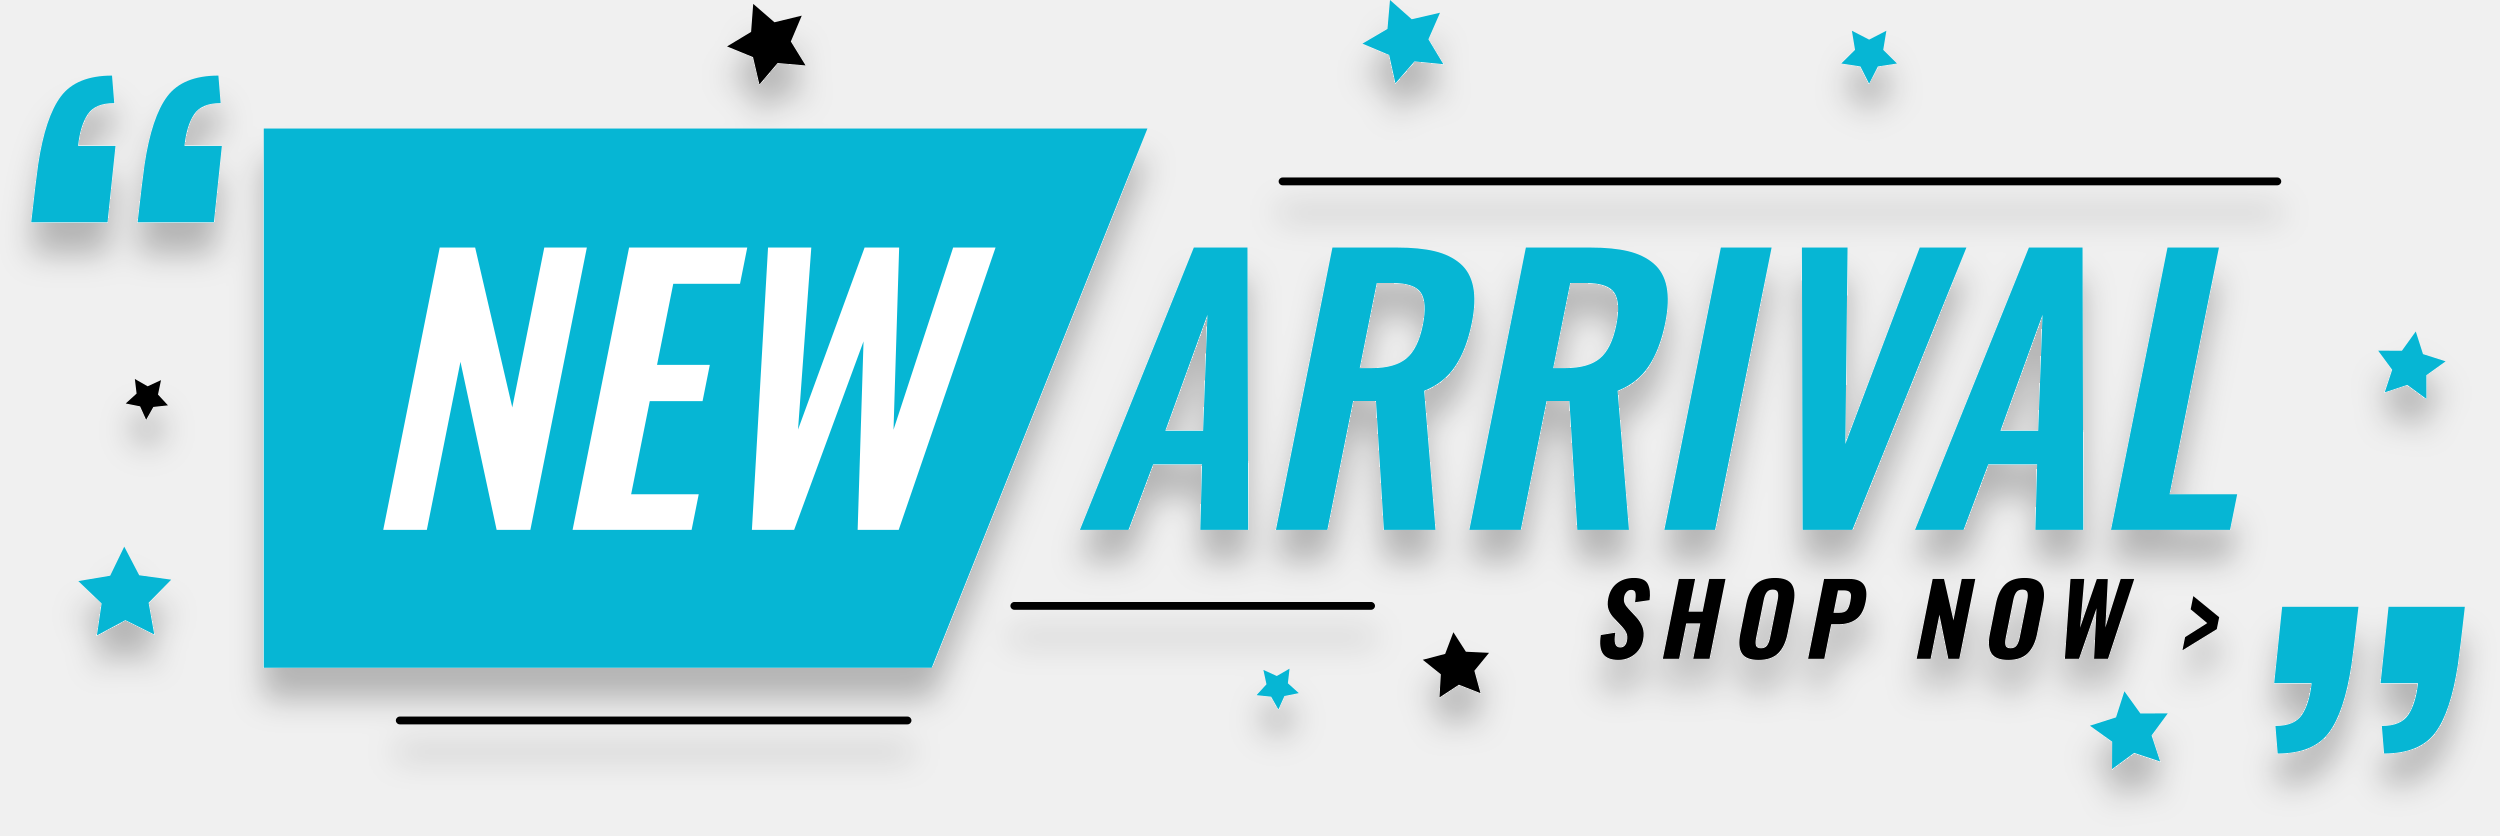
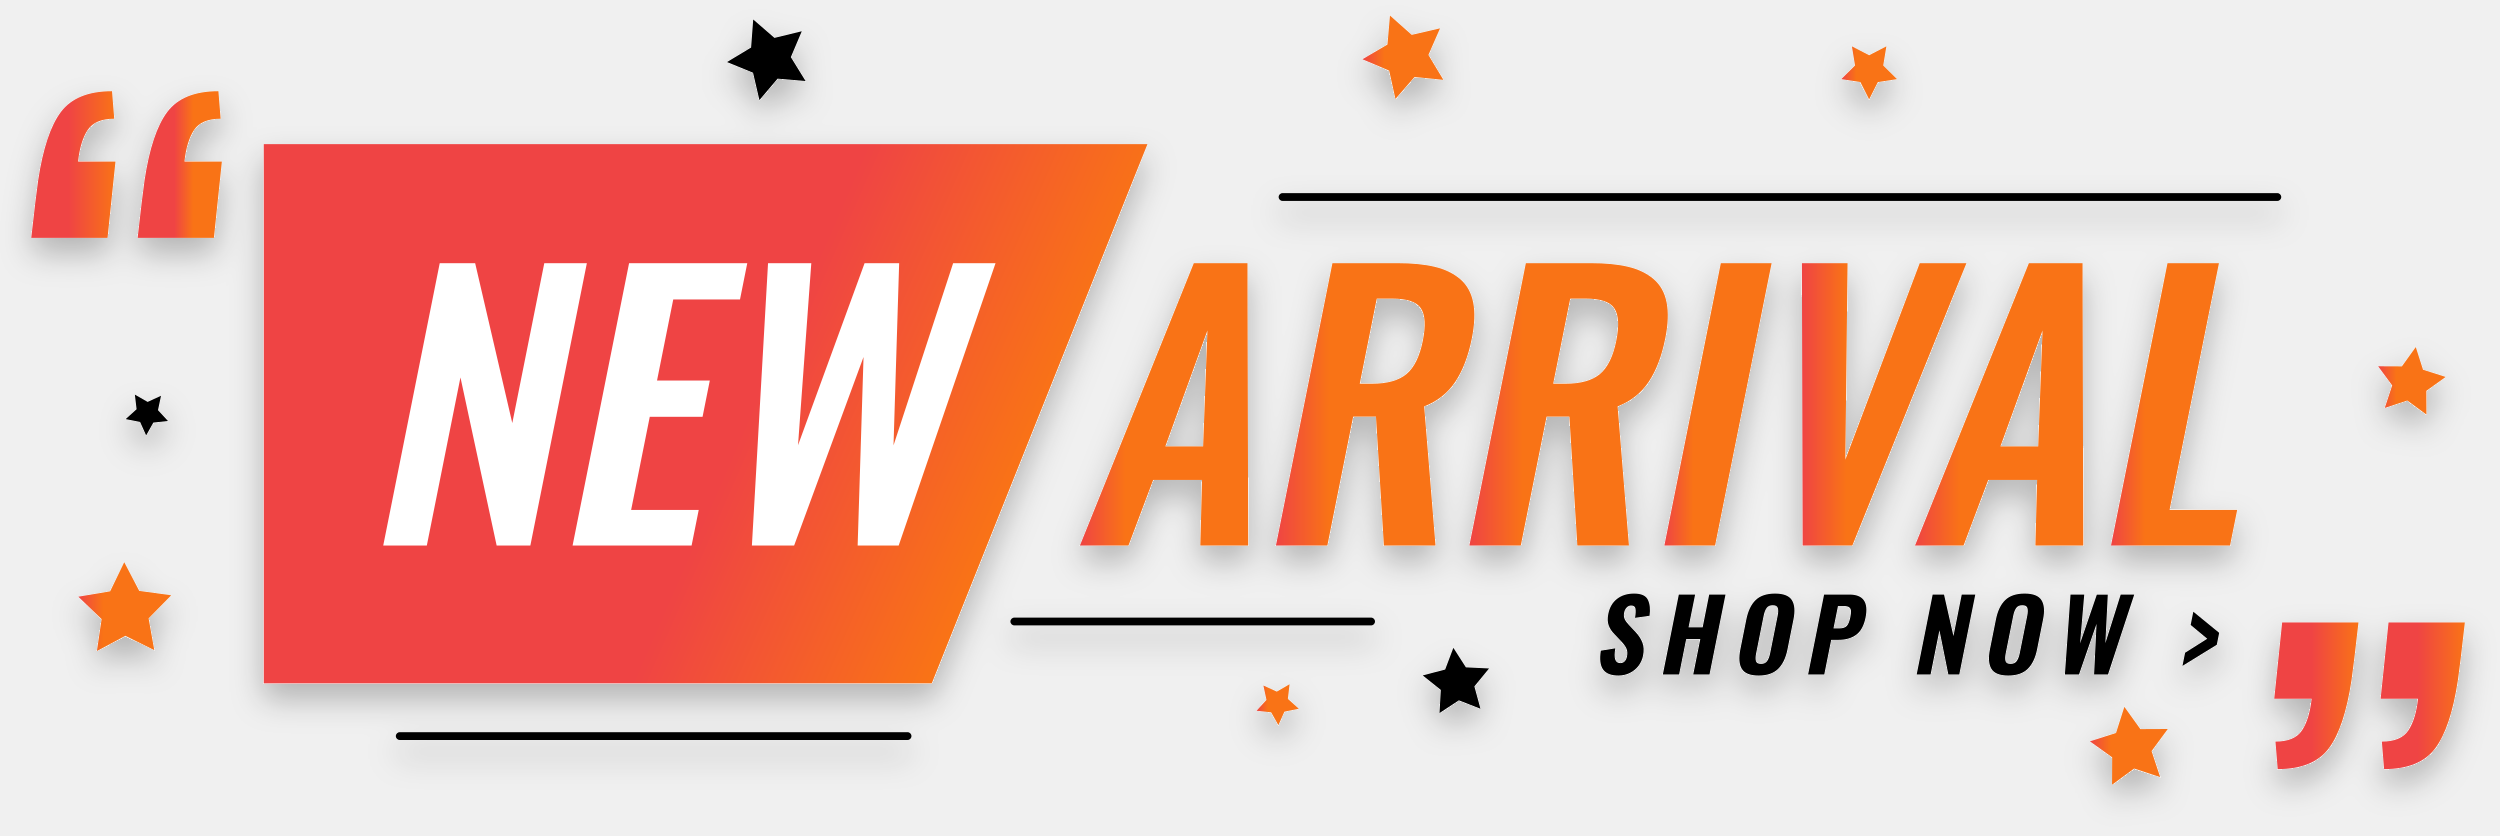
<svg xmlns="http://www.w3.org/2000/svg" width="320" height="107" viewBox="0 0 320 107" fill="none">
-   <g filter="url(#filter0_d_4_2)">
-     <path d="M17.617 28.449C18.018 24.834 18.315 22.372 18.505 21.06C19.118 17.001 20.09 14.09 21.422 12.324C22.754 10.559 24.931 9.676 27.954 9.676L28.239 13.196C26.611 13.196 25.48 13.672 24.846 14.623C24.212 15.574 23.799 16.927 23.609 18.682H28.397L27.382 28.449H17.617Z" fill="url(#paint0_linear_4_2)" />
-     <path d="M4 28.449C4.401 24.834 4.698 22.372 4.888 21.06C5.501 17.001 6.474 14.09 7.805 12.324C9.137 10.559 11.314 9.676 14.337 9.676L14.622 13.196C12.994 13.196 11.863 13.672 11.229 14.623C10.595 15.574 10.182 16.927 9.992 18.682H14.78L13.765 28.449H4Z" fill="url(#paint1_linear_4_2)" />
-     <path d="M301.882 77.673C301.481 81.288 301.184 83.75 300.994 85.062C300.381 89.121 299.409 92.033 298.077 93.798C296.745 95.563 294.568 96.446 291.545 96.446L291.26 92.926C292.888 92.926 294.019 92.45 294.653 91.499C295.287 90.547 295.7 89.195 295.89 87.44H291.102L292.117 77.673H301.882Z" fill="url(#paint2_linear_4_2)" />
-     <path d="M315.499 77.673C315.098 81.288 314.801 83.75 314.611 85.062C313.998 89.121 313.025 92.033 311.694 93.798C310.362 95.563 308.185 96.446 305.162 96.446L304.877 92.926C306.505 92.926 307.636 92.45 308.27 91.499C308.904 90.547 309.317 89.195 309.507 87.44H304.719L305.734 77.673H315.499Z" fill="url(#paint3_linear_4_2)" />
-     <path d="M33.764 16.452V85.47H119.263L146.87 16.452H33.764Z" fill="url(#paint4_linear_4_2)" />
-     <path d="M49.054 67.825L56.286 31.686H60.819L65.573 52.153L69.669 31.686H75.118L67.886 67.825H63.57L58.939 46.311L54.634 67.825H49.054Z" fill="white" />
-     <path d="M73.291 67.825L80.523 31.686H95.65L94.721 36.329H86.176L84.1 46.704H90.857L89.928 51.347H83.171L80.785 63.27H89.437L88.525 67.826L73.291 67.825Z" fill="white" />
-     <path d="M96.243 67.825L98.309 31.686H103.846L102.147 54.987L110.668 31.686H115.092L114.37 55.008L122.002 31.686H127.43L115.032 67.825H109.779L110.532 43.696L101.649 67.825H96.243Z" fill="white" />
-     <path d="M138.232 67.825L152.81 31.686H159.675L159.767 67.825H153.642L153.861 59.433H147.605L144.444 67.825H138.232ZM149.161 55.139H154.001L154.552 40.295L149.161 55.139Z" fill="#06B6D4" />
-     <path d="M163.32 67.825L170.552 31.686H178.834C180.737 31.686 182.341 31.842 183.645 32.155C184.948 32.468 186.031 32.99 186.895 33.724C187.757 34.458 188.314 35.453 188.564 36.71C188.814 37.967 188.757 39.504 188.394 41.32C187.94 43.587 187.231 45.44 186.267 46.878C185.304 48.316 183.979 49.363 182.293 50.017L183.743 67.825H177.138L176.124 51.325H173.204L169.901 67.825H163.32ZM174.046 47.118H175.637C177.584 47.118 179.051 46.704 180.038 45.875C181.024 45.047 181.718 43.63 182.12 41.625C182.507 39.692 182.427 38.308 181.883 37.473C181.337 36.638 180.113 36.22 178.21 36.22H176.227L174.046 47.118Z" fill="#06B6D4" />
-     <path d="M188.08 67.825L195.312 31.686H203.594C205.498 31.686 207.102 31.842 208.405 32.155C209.709 32.468 210.792 32.99 211.655 33.724C212.518 34.458 213.075 35.453 213.324 36.71C213.574 37.967 213.517 39.504 213.154 41.32C212.7 43.587 211.992 45.44 211.028 46.878C210.064 48.316 208.74 49.363 207.054 50.017L208.503 67.825H201.898L200.884 51.325H197.963L194.661 67.825H188.08ZM198.808 47.118H200.398C202.345 47.118 203.812 46.704 204.799 45.875C205.785 45.047 206.48 43.63 206.881 41.625C207.268 39.692 207.189 38.308 206.644 37.473C206.099 36.638 204.875 36.22 202.972 36.22H200.989L198.808 47.118Z" fill="#06B6D4" />
-     <path d="M213.038 67.825L220.27 31.686H226.765L219.533 67.825H213.038Z" fill="#06B6D4" />
-     <path d="M230.736 67.825L230.645 31.686H236.486L236.204 56.839L245.728 31.686H251.7L237.1 67.825H230.736Z" fill="#06B6D4" />
-     <path d="M245.122 67.825L259.7 31.686H266.565L266.657 67.825H260.532L260.751 59.433H254.495L251.335 67.825H245.122ZM256.053 55.139H260.892L261.443 40.295L256.053 55.139Z" fill="#06B6D4" />
-     <path d="M270.21 67.825L277.442 31.686H284.025L277.704 63.27H286.357L285.446 67.826L270.21 67.825Z" fill="#06B6D4" />
-     <path d="M205.197 83.692C204.83 83.174 204.734 82.373 204.909 81.287L206.761 80.984C206.649 81.632 206.644 82.11 206.746 82.417C206.848 82.725 207.063 82.878 207.391 82.878C207.635 82.878 207.828 82.8 207.969 82.644C208.109 82.488 208.203 82.289 208.252 82.044C208.333 81.641 208.311 81.298 208.187 81.016C208.063 80.734 207.84 80.425 207.52 80.088L206.645 79.166C206.294 78.813 206.048 78.434 205.907 78.03C205.764 77.626 205.75 77.142 205.863 76.578C206.03 75.745 206.404 75.103 206.987 74.653C207.569 74.203 208.294 73.978 209.16 73.978C210.086 73.978 210.677 74.245 210.93 74.779C211.186 75.314 211.255 75.993 211.141 76.818L209.284 77.083C209.374 76.545 209.393 76.147 209.339 75.89C209.286 75.634 209.103 75.505 208.792 75.505C208.563 75.505 208.37 75.591 208.21 75.763C208.049 75.936 207.944 76.14 207.897 76.376C207.83 76.712 207.846 76.996 207.948 77.228C208.049 77.46 208.231 77.714 208.495 77.992L209.349 78.901C209.751 79.33 210.044 79.782 210.227 80.258C210.41 80.734 210.437 81.291 210.308 81.93C210.21 82.418 210.014 82.854 209.719 83.237C209.423 83.62 209.054 83.921 208.61 84.139C208.168 84.357 207.684 84.467 207.163 84.467C206.22 84.468 205.565 84.21 205.197 83.692Z" fill="black" />
-     <path d="M214.892 74.105H216.974L216.135 78.296H217.941L218.779 74.105H220.862L218.816 84.33H216.733L217.64 79.798H215.834L214.927 84.33H212.845L214.892 74.105Z" fill="black" />
-     <path d="M222.959 83.616C222.609 83.048 222.546 82.213 222.767 81.11L223.53 77.298C223.751 76.196 224.147 75.367 224.722 74.812C225.295 74.257 226.124 73.979 227.21 73.979C228.287 73.979 229.003 74.259 229.358 74.818C229.713 75.378 229.781 76.205 229.562 77.298L228.796 81.123C228.577 82.217 228.178 83.048 227.597 83.616C227.016 84.184 226.188 84.468 225.11 84.468C224.026 84.468 223.308 84.185 222.959 83.616ZM226.195 82.619C226.365 82.379 226.492 82.049 226.576 81.628L227.545 76.794C227.629 76.373 227.633 76.047 227.557 75.815C227.481 75.584 227.267 75.468 226.914 75.468C226.561 75.468 226.3 75.584 226.132 75.815C225.963 76.046 225.837 76.373 225.753 76.794L224.785 81.628C224.699 82.058 224.691 82.39 224.762 82.626C224.832 82.861 225.049 82.979 225.411 82.979C225.763 82.979 226.025 82.859 226.195 82.619Z" fill="black" />
-     <path d="M233.484 74.105H236.728C238.496 74.105 239.183 75.085 238.79 77.046C238.583 78.081 238.183 78.816 237.591 79.249C237 79.682 236.254 79.899 235.354 79.899H234.394L233.507 84.33H231.438L233.484 74.105ZM235.433 78.435C235.878 78.435 236.199 78.33 236.392 78.12C236.585 77.91 236.735 77.539 236.841 77.009C236.909 76.664 236.939 76.393 236.928 76.195C236.917 75.997 236.841 75.843 236.698 75.734C236.555 75.625 236.321 75.57 235.993 75.57H235.261L234.687 78.435H235.433Z" fill="black" />
-     <path d="M247.382 74.105H248.833L250.041 79.419L251.105 74.105H252.835L250.788 84.33H249.387L248.247 78.675L247.114 84.33H245.335L247.382 74.105Z" fill="black" />
-     <path d="M254.907 83.616C254.557 83.048 254.493 82.213 254.714 81.11L255.478 77.298C255.698 76.196 256.095 75.367 256.669 74.812C257.242 74.257 258.072 73.979 259.157 73.979C260.235 73.979 260.951 74.259 261.305 74.818C261.66 75.378 261.729 76.205 261.51 77.298L260.744 81.123C260.525 82.217 260.125 83.048 259.545 83.616C258.964 84.184 258.135 84.468 257.058 84.468C255.974 84.468 255.256 84.185 254.907 83.616ZM258.142 82.619C258.312 82.379 258.44 82.049 258.524 81.628L259.492 76.794C259.576 76.373 259.58 76.047 259.505 75.815C259.429 75.584 259.215 75.468 258.861 75.468C258.507 75.468 258.246 75.584 258.078 75.815C257.91 76.046 257.783 76.373 257.699 76.794L256.732 81.628C256.646 82.058 256.638 82.39 256.709 82.626C256.779 82.861 256.996 82.979 257.357 82.979C257.71 82.979 257.972 82.859 258.142 82.619Z" fill="black" />
-     <path d="M265.027 74.105H266.782L266.251 80.353L268.395 74.118H269.796L269.487 80.328L271.452 74.105H273.181L269.823 84.33H268.043L268.356 77.854L266.113 84.33H264.307L265.027 74.105Z" fill="black" />
-     <path d="M279.694 81.552L282.527 79.759L280.406 77.992L280.745 76.301L284.055 79.002L283.748 80.529L279.358 83.23L279.694 81.552Z" fill="black" />
-     <path d="M291.499 23.719H164.166C163.89 23.719 163.666 23.495 163.666 23.219C163.666 22.943 163.89 22.719 164.166 22.719H291.499C291.775 22.719 291.999 22.943 291.999 23.219C291.999 23.496 291.776 23.719 291.499 23.719Z" fill="black" />
-     <path d="M175.499 78.053H129.832C129.556 78.053 129.332 77.829 129.332 77.553C129.332 77.277 129.556 77.053 129.832 77.053H175.499C175.775 77.053 175.999 77.277 175.999 77.553C175.999 77.829 175.776 78.053 175.499 78.053Z" fill="black" />
-     <path d="M116.166 92.719H51.166C50.89 92.719 50.666 92.495 50.666 92.219C50.666 91.943 50.89 91.719 51.166 91.719H116.166C116.442 91.719 116.666 91.943 116.666 92.219C116.666 92.495 116.443 92.719 116.166 92.719Z" fill="black" />
-     <path d="M184.749 8.219L181.051 7.86L178.614 10.664L177.813 7.036L174.393 5.584L177.596 3.701L177.92 0L180.7 2.464L184.32 1.629L182.836 5.035L184.749 8.219Z" fill="#06B6D4" />
-     <path d="M239.249 10.719L238.134 8.505L235.683 8.128L237.444 6.383L237.045 3.936L239.249 5.072L241.453 3.936L241.054 6.383L242.816 8.128L240.365 8.505L239.249 10.719Z" fill="#06B6D4" />
-     <path d="M19.749 81.219L16.047 79.382L12.403 81.331L13.007 77.242L10.026 74.379L14.102 73.689L15.904 69.97L17.819 73.633L21.913 74.198L19.021 77.151L19.749 81.219Z" fill="#06B6D4" />
-     <path d="M166.249 88.719L164.402 89.094L163.636 90.817L162.708 89.176L160.834 88.979L162.108 87.59L161.715 85.746L163.43 86.529L165.062 85.586L164.848 87.459L166.249 88.719Z" fill="#06B6D4" />
-     <path d="M276.499 97.469L273.169 96.37L270.342 98.445L270.358 94.938L267.511 92.89L270.852 91.822L271.92 88.481L273.967 91.328L277.474 91.312L275.4 94.139L276.499 97.469Z" fill="#06B6D4" />
-     <path d="M305.249 50.219L306.202 47.333L304.404 44.883L307.443 44.897L309.218 42.43L310.144 45.325L313.039 46.25L310.572 48.025L310.586 51.065L308.135 49.267L305.249 50.219Z" fill="#06B6D4" />
-     <path d="M103.114 8.375L99.532 8.069L97.204 10.81L96.388 7.308L93.062 5.942L96.141 4.083L96.412 0.498L99.131 2.851L102.625 2.002L101.227 5.314L103.114 8.375Z" fill="black" />
-     <path d="M189.499 88.719L186.736 87.643L184.256 89.269L184.426 86.309L182.113 84.453L184.981 83.699L186.031 80.926L187.634 83.421L190.596 83.563L188.719 85.858L189.499 88.719Z" fill="black" />
-     <path d="M21.499 51.886L19.627 52.089L18.706 53.731L17.934 52.013L16.087 51.645L17.483 50.38L17.263 48.51L18.897 49.446L20.608 48.659L20.222 50.502L21.499 51.886Z" fill="black" />
+   <g filter="url(#filter0_d_5_47)">
+     <path d="M17.617 30.449C18.018 26.834 18.315 24.372 18.505 23.06C19.118 19.001 20.09 16.09 21.422 14.324C22.754 12.559 24.931 11.676 27.954 11.676L28.239 15.196C26.611 15.196 25.48 15.672 24.846 16.623C24.212 17.574 23.799 18.927 23.609 20.682H28.397L27.382 30.449H17.617Z" fill="url(#paint0_linear_5_47)" />
+     <path d="M4 30.449C4.401 26.834 4.698 24.372 4.888 23.06C5.501 19.001 6.474 16.09 7.805 14.324C9.137 12.559 11.314 11.676 14.337 11.676L14.622 15.196C12.994 15.196 11.863 15.672 11.229 16.623C10.595 17.574 10.182 18.927 9.992 20.682H14.78L13.765 30.449H4Z" fill="url(#paint1_linear_5_47)" />
+     <path d="M301.882 79.673C301.481 83.288 301.184 85.75 300.994 87.062C300.381 91.121 299.409 94.033 298.077 95.798C296.745 97.563 294.568 98.446 291.545 98.446L291.26 94.926C292.888 94.926 294.019 94.45 294.653 93.499C295.287 92.547 295.7 91.195 295.89 89.44H291.102L292.117 79.673H301.882Z" fill="url(#paint2_linear_5_47)" />
+     <path d="M315.499 79.673C315.098 83.288 314.801 85.75 314.611 87.062C313.998 91.121 313.025 94.033 311.694 95.798C310.362 97.563 308.185 98.446 305.162 98.446L304.877 94.926C306.505 94.926 307.636 94.45 308.27 93.499C308.904 92.547 309.317 91.195 309.507 89.44H304.719L305.734 79.673H315.499Z" fill="url(#paint3_linear_5_47)" />
+     <path d="M33.764 18.452V87.47H119.263L146.87 18.452H33.764Z" fill="url(#paint4_linear_5_47)" />
+     <path d="M49.054 69.825L56.286 33.686H60.819L65.573 54.153L69.669 33.686H75.118L67.886 69.825H63.57L58.939 48.311L54.634 69.825H49.054Z" fill="white" />
+     <path d="M73.291 69.825L80.523 33.686H95.65L94.721 38.329H86.176L84.1 48.704H90.857L89.928 53.347H83.171L80.785 65.27H89.437L88.525 69.826L73.291 69.825Z" fill="white" />
+     <path d="M96.243 69.825L98.309 33.686H103.846L102.147 56.987L110.668 33.686H115.092L114.37 57.008L122.002 33.686H127.43L115.032 69.825H109.779L110.532 45.696L101.649 69.825H96.243Z" fill="white" />
+     <path d="M138.232 69.825L152.81 33.686H159.675L159.767 69.825H153.642L153.861 61.433H147.605L144.444 69.825H138.232ZM149.161 57.139H154.001L154.552 42.295L149.161 57.139Z" fill="url(#paint5_linear_5_47)" />
+     <path d="M163.32 69.825L170.552 33.686H178.834C180.737 33.686 182.341 33.842 183.645 34.155C184.948 34.468 186.031 34.99 186.895 35.724C187.757 36.458 188.314 37.453 188.564 38.71C188.814 39.967 188.757 41.504 188.394 43.32C187.94 45.587 187.231 47.44 186.267 48.878C185.304 50.316 183.979 51.363 182.293 52.017L183.743 69.825H177.138L176.124 53.325H173.204L169.901 69.825H163.32ZM174.046 49.118H175.637C177.584 49.118 179.051 48.704 180.038 47.875C181.024 47.047 181.718 45.63 182.12 43.625C182.507 41.692 182.427 40.308 181.883 39.473C181.337 38.638 180.113 38.22 178.21 38.22H176.227L174.046 49.118Z" fill="url(#paint6_linear_5_47)" />
+     <path d="M188.08 69.825L195.312 33.686H203.594C205.498 33.686 207.102 33.842 208.405 34.155C209.709 34.468 210.792 34.99 211.655 35.724C212.518 36.458 213.075 37.453 213.324 38.71C213.574 39.967 213.517 41.504 213.154 43.32C212.7 45.587 211.992 47.44 211.028 48.878C210.064 50.316 208.74 51.363 207.054 52.017L208.503 69.825H201.898L200.884 53.325H197.963L194.661 69.825H188.08ZM198.808 49.118H200.398C202.345 49.118 203.812 48.704 204.799 47.875C205.785 47.047 206.48 45.63 206.881 43.625C207.268 41.692 207.189 40.308 206.644 39.473C206.099 38.638 204.875 38.22 202.972 38.22H200.989L198.808 49.118Z" fill="url(#paint7_linear_5_47)" />
+     <path d="M213.038 69.825L220.27 33.686H226.765L219.533 69.825H213.038Z" fill="url(#paint8_linear_5_47)" />
+     <path d="M230.736 69.825L230.645 33.686H236.486L236.204 58.839L245.728 33.686H251.7L237.1 69.825H230.736Z" fill="url(#paint9_linear_5_47)" />
+     <path d="M245.122 69.825L259.7 33.686H266.565L266.657 69.825H260.532L260.751 61.433H254.495L251.335 69.825H245.122ZM256.053 57.139H260.892L261.443 42.295L256.053 57.139Z" fill="url(#paint10_linear_5_47)" />
+     <path d="M270.21 69.825L277.442 33.686H284.025L277.704 65.27H286.357L285.446 69.826L270.21 69.825Z" fill="url(#paint11_linear_5_47)" />
+     <path d="M205.197 85.692C204.83 85.174 204.734 84.373 204.909 83.287L206.761 82.984C206.649 83.632 206.644 84.11 206.746 84.417C206.848 84.725 207.063 84.878 207.391 84.878C207.635 84.878 207.828 84.8 207.969 84.644C208.109 84.488 208.203 84.289 208.252 84.044C208.333 83.641 208.311 83.298 208.187 83.016C208.063 82.734 207.84 82.425 207.52 82.088L206.645 81.166C206.294 80.813 206.048 80.434 205.907 80.03C205.764 79.626 205.75 79.142 205.863 78.578C206.03 77.745 206.404 77.103 206.987 76.653C207.569 76.203 208.294 75.978 209.16 75.978C210.086 75.978 210.677 76.245 210.93 76.779C211.186 77.314 211.255 77.993 211.141 78.818L209.284 79.083C209.374 78.545 209.393 78.147 209.339 77.89C209.286 77.634 209.103 77.505 208.792 77.505C208.563 77.505 208.37 77.591 208.21 77.763C208.049 77.936 207.944 78.14 207.897 78.376C207.83 78.712 207.846 78.996 207.948 79.228C208.049 79.46 208.231 79.714 208.495 79.992L209.349 80.901C209.751 81.33 210.044 81.782 210.227 82.258C210.41 82.734 210.437 83.291 210.308 83.93C210.21 84.418 210.014 84.854 209.719 85.237C209.423 85.62 209.054 85.921 208.61 86.139C208.168 86.357 207.684 86.467 207.163 86.467C206.22 86.468 205.565 86.21 205.197 85.692Z" fill="black" />
+     <path d="M214.892 76.105H216.974L216.135 80.296H217.941L218.779 76.105H220.862L218.816 86.33H216.733L217.64 81.798H215.834L214.927 86.33H212.845L214.892 76.105Z" fill="black" />
+     <path d="M222.959 85.616C222.609 85.048 222.546 84.213 222.767 83.11L223.53 79.298C223.751 78.196 224.147 77.367 224.722 76.812C225.295 76.257 226.124 75.979 227.21 75.979C228.287 75.979 229.003 76.259 229.358 76.818C229.713 77.378 229.781 78.205 229.562 79.298L228.796 83.123C228.577 84.217 228.178 85.048 227.597 85.616C227.016 86.184 226.188 86.468 225.11 86.468C224.026 86.468 223.308 86.185 222.959 85.616ZM226.195 84.619C226.365 84.379 226.492 84.049 226.576 83.628L227.545 78.794C227.629 78.373 227.633 78.047 227.557 77.815C227.481 77.584 227.267 77.468 226.914 77.468C226.561 77.468 226.3 77.584 226.132 77.815C225.963 78.046 225.837 78.373 225.753 78.794L224.785 83.628C224.699 84.058 224.691 84.39 224.762 84.626C224.832 84.861 225.049 84.979 225.411 84.979C225.763 84.979 226.025 84.859 226.195 84.619Z" fill="black" />
+     <path d="M233.484 76.105H236.728C238.496 76.105 239.183 77.085 238.79 79.046C238.583 80.081 238.183 80.816 237.591 81.249C237 81.682 236.254 81.899 235.354 81.899H234.394L233.507 86.33H231.438L233.484 76.105ZM235.433 80.435C235.878 80.435 236.199 80.33 236.392 80.12C236.585 79.91 236.735 79.539 236.841 79.009C236.909 78.664 236.939 78.393 236.928 78.195C236.917 77.997 236.841 77.843 236.698 77.734C236.555 77.625 236.321 77.57 235.993 77.57H235.261L234.687 80.435H235.433Z" fill="black" />
+     <path d="M247.382 76.105H248.833L250.041 81.419L251.105 76.105H252.835L250.788 86.33H249.387L248.247 80.675L247.114 86.33H245.335L247.382 76.105Z" fill="black" />
+     <path d="M254.907 85.616C254.557 85.048 254.493 84.213 254.714 83.11L255.478 79.298C255.698 78.196 256.095 77.367 256.669 76.812C257.242 76.257 258.072 75.979 259.157 75.979C260.235 75.979 260.951 76.259 261.305 76.818C261.66 77.378 261.729 78.205 261.51 79.298L260.744 83.123C260.525 84.217 260.125 85.048 259.545 85.616C258.964 86.184 258.135 86.468 257.058 86.468C255.974 86.468 255.256 86.185 254.907 85.616ZM258.142 84.619C258.312 84.379 258.44 84.049 258.524 83.628L259.492 78.794C259.576 78.373 259.58 78.047 259.505 77.815C259.429 77.584 259.215 77.468 258.861 77.468C258.507 77.468 258.246 77.584 258.078 77.815C257.91 78.046 257.783 78.373 257.699 78.794L256.732 83.628C256.646 84.058 256.638 84.39 256.709 84.626C256.779 84.861 256.996 84.979 257.357 84.979C257.71 84.979 257.972 84.859 258.142 84.619Z" fill="black" />
+     <path d="M265.027 76.105H266.782L266.251 82.353L268.395 76.118H269.796L269.487 82.328L271.452 76.105H273.181L269.823 86.33H268.043L268.356 79.854L266.113 86.33H264.307L265.027 76.105Z" fill="black" />
+     <path d="M279.694 83.552L282.527 81.759L280.406 79.992L280.745 78.301L284.055 81.002L283.748 82.529L279.358 85.23L279.694 83.552Z" fill="black" />
+     <path d="M291.499 25.719H164.166C163.89 25.719 163.666 25.495 163.666 25.219C163.666 24.943 163.89 24.719 164.166 24.719H291.499C291.775 24.719 291.999 24.943 291.999 25.219C291.999 25.496 291.776 25.719 291.499 25.719Z" fill="black" />
+     <path d="M175.499 80.053H129.832C129.556 80.053 129.332 79.829 129.332 79.553C129.332 79.277 129.556 79.053 129.832 79.053H175.499C175.775 79.053 175.999 79.277 175.999 79.553C175.999 79.829 175.776 80.053 175.499 80.053Z" fill="black" />
+     <path d="M116.166 94.719H51.166C50.89 94.719 50.666 94.495 50.666 94.219C50.666 93.943 50.89 93.719 51.166 93.719H116.166C116.442 93.719 116.666 93.943 116.666 94.219C116.666 94.495 116.443 94.719 116.166 94.719Z" fill="black" />
+     <path d="M184.749 10.219L181.051 9.86L178.614 12.664L177.813 9.036L174.393 7.584L177.596 5.701L177.92 2L180.7 4.464L184.32 3.629L182.836 7.035L184.749 10.219Z" fill="url(#paint12_linear_5_47)" />
+     <path d="M239.249 12.719L238.134 10.505L235.683 10.128L237.444 8.383L237.045 5.936L239.249 7.072L241.453 5.936L241.054 8.383L242.816 10.128L240.365 10.505L239.249 12.719Z" fill="url(#paint13_linear_5_47)" />
+     <path d="M19.749 83.219L16.047 81.382L12.403 83.331L13.007 79.242L10.026 76.379L14.102 75.689L15.904 71.97L17.819 75.633L21.913 76.198L19.021 79.151L19.749 83.219Z" fill="url(#paint14_linear_5_47)" />
+     <path d="M166.249 90.719L164.402 91.094L163.636 92.817L162.708 91.176L160.834 90.979L162.108 89.59L161.715 87.746L163.43 88.529L165.062 87.586L164.848 89.459L166.249 90.719Z" fill="url(#paint15_linear_5_47)" />
+     <path d="M276.499 99.469L273.169 98.37L270.342 100.445L270.358 96.938L267.511 94.89L270.852 93.822L271.92 90.481L273.967 93.328L277.474 93.312L275.4 96.139L276.499 99.469Z" fill="url(#paint16_linear_5_47)" />
+     <path d="M305.249 52.219L306.202 49.333L304.404 46.883L307.443 46.897L309.218 44.43L310.144 47.325L313.039 48.25L310.572 50.025L310.586 53.065L308.135 51.267L305.249 52.219Z" fill="url(#paint17_linear_5_47)" />
+     <path d="M103.114 10.375L99.532 10.069L97.204 12.81L96.388 9.308L93.062 7.942L96.141 6.083L96.412 2.498L99.131 4.851L102.625 4.002L101.227 7.314L103.114 10.375Z" fill="black" />
+     <path d="M189.499 90.719L186.736 89.643L184.256 91.269L184.426 88.309L182.113 86.453L184.981 85.699L186.031 82.926L187.634 85.421L190.596 85.563L188.719 87.858L189.499 90.719Z" fill="black" />
+     <path d="M21.499 53.886L19.627 54.089L18.706 55.731L17.934 54.013L16.087 53.645L17.483 52.38L17.263 50.51L18.897 51.446L20.608 50.659L20.222 52.502L21.499 53.886Z" fill="black" />
  </g>
  <defs>
-     <filter id="filter0_d_4_2" x="0" y="0" width="319.499" height="106.445" filterUnits="userSpaceOnUse" color-interpolation-filters="sRGB">
+     <filter id="filter0_d_5_47" x="0" y="0" width="319.499" height="106.445" filterUnits="userSpaceOnUse" color-interpolation-filters="sRGB">
      <feFlood flood-opacity="0" result="BackgroundImageFix" />
      <feColorMatrix in="SourceAlpha" type="matrix" values="0 0 0 0 0 0 0 0 0 0 0 0 0 0 0 0 0 0 127 0" result="hardAlpha" />
-       <feOffset dy="4" />
+       <feOffset dy="2" />
      <feGaussianBlur stdDeviation="2" />
      <feComposite in2="hardAlpha" operator="out" />
      <feColorMatrix type="matrix" values="0 0 0 0 0 0 0 0 0 0 0 0 0 0 0 0 0 0 0.25 0" />
-       <feBlend mode="normal" in2="BackgroundImageFix" result="effect1_dropShadow_4_2" />
-       <feBlend mode="normal" in="SourceGraphic" in2="effect1_dropShadow_4_2" result="shape" />
+       <feBlend mode="normal" in2="BackgroundImageFix" result="effect1_dropShadow_5_47" />
+       <feBlend mode="normal" in="SourceGraphic" in2="effect1_dropShadow_5_47" result="shape" />
    </filter>
-     <linearGradient id="paint0_linear_4_2" x1="17.617" y1="19.063" x2="28.398" y2="19.063" gradientUnits="userSpaceOnUse">
-       <stop offset="0.437" stop-color="#06B6D4" />
-       <stop offset="0.659" stop-color="#06B6D4" />
-       <stop offset="0.816" stop-color="#06B6D4" />
-       <stop offset="0.953" stop-color="#06B6D4" />
-       <stop offset="1" stop-color="#06B6D4" />
+     <linearGradient id="paint0_linear_5_47" x1="17.617" y1="21.063" x2="28.398" y2="21.063" gradientUnits="userSpaceOnUse">
+       <stop offset="0.437" stop-color="#EF4444" />
+       <stop offset="0.659" stop-color="#F97316" />
    </linearGradient>
-     <linearGradient id="paint1_linear_4_2" x1="4" y1="19.063" x2="14.781" y2="19.063" gradientUnits="userSpaceOnUse">
-       <stop offset="0.437" stop-color="#06B6D4" />
-       <stop offset="0.659" stop-color="#06B6D4" />
-       <stop offset="0.816" stop-color="#06B6D4" />
-       <stop offset="0.953" stop-color="#06B6D4" />
-       <stop offset="1" stop-color="#06B6D4" />
+     <linearGradient id="paint1_linear_5_47" x1="4" y1="21.063" x2="14.781" y2="21.063" gradientUnits="userSpaceOnUse">
+       <stop offset="0.437" stop-color="#EF4444" />
+       <stop offset="1" stop-color="#F97316" />
    </linearGradient>
-     <linearGradient id="paint2_linear_4_2" x1="291.101" y1="87.059" x2="301.882" y2="87.059" gradientUnits="userSpaceOnUse">
-       <stop offset="0.437" stop-color="#06B6D4" />
-       <stop offset="0.659" stop-color="#06B6D4" />
-       <stop offset="0.816" stop-color="#06B6D4" />
-       <stop offset="0.953" stop-color="#06B6D4" />
-       <stop offset="1" stop-color="#06B6D4" />
+     <linearGradient id="paint2_linear_5_47" x1="291.101" y1="89.059" x2="301.882" y2="89.059" gradientUnits="userSpaceOnUse">
+       <stop offset="0.437" stop-color="#EF4444" />
+       <stop offset="1" stop-color="#F97316" />
    </linearGradient>
-     <linearGradient id="paint3_linear_4_2" x1="304.718" y1="87.059" x2="315.499" y2="87.059" gradientUnits="userSpaceOnUse">
-       <stop offset="0.437" stop-color="#06B6D4" />
-       <stop offset="0.659" stop-color="#06B6D4" />
-       <stop offset="0.816" stop-color="#06B6D4" />
-       <stop offset="0.953" stop-color="#06B6D4" />
-       <stop offset="1" stop-color="#06B6D4" />
+     <linearGradient id="paint3_linear_5_47" x1="304.718" y1="89.059" x2="315.499" y2="89.059" gradientUnits="userSpaceOnUse">
+       <stop offset="0.437" stop-color="#EF4444" />
+       <stop offset="1" stop-color="#F97316" />
    </linearGradient>
-     <linearGradient id="paint4_linear_4_2" x1="94.98" y1="53.003" x2="126.963" y2="67.01" gradientUnits="userSpaceOnUse">
-       <stop offset="0.437" stop-color="#06B6D4" />
-       <stop offset="0.659" stop-color="#06B6D4" />
-       <stop offset="0.816" stop-color="#06B6D4" />
-       <stop offset="0.953" stop-color="#06B6D4" />
-       <stop offset="1" stop-color="#06B6D4" />
+     <linearGradient id="paint4_linear_5_47" x1="94.98" y1="55.003" x2="126.963" y2="69.01" gradientUnits="userSpaceOnUse">
+       <stop stop-color="#EF4444" />
+       <stop offset="1" stop-color="#F97316" />
+     </linearGradient>
+     <linearGradient id="paint5_linear_5_47" x1="138.232" y1="51.755" x2="159.767" y2="51.755" gradientUnits="userSpaceOnUse">
+       <stop stop-color="#EF4444" />
+       <stop offset="0.269" stop-color="#F97316" />
+     </linearGradient>
+     <linearGradient id="paint6_linear_5_47" x1="163.32" y1="51.755" x2="188.717" y2="51.755" gradientUnits="userSpaceOnUse">
+       <stop stop-color="#EF4444" />
+       <stop offset="0.269" stop-color="#F97316" />
+     </linearGradient>
+     <linearGradient id="paint7_linear_5_47" x1="188.08" y1="51.755" x2="213.477" y2="51.755" gradientUnits="userSpaceOnUse">
+       <stop stop-color="#EF4444" />
+       <stop offset="0.269" stop-color="#F97316" />
+     </linearGradient>
+     <linearGradient id="paint8_linear_5_47" x1="213.038" y1="51.755" x2="226.765" y2="51.755" gradientUnits="userSpaceOnUse">
+       <stop stop-color="#EF4444" />
+       <stop offset="0.269" stop-color="#F97316" />
+     </linearGradient>
+     <linearGradient id="paint9_linear_5_47" x1="230.645" y1="51.755" x2="251.7" y2="51.755" gradientUnits="userSpaceOnUse">
+       <stop stop-color="#EF4444" />
+       <stop offset="0.269" stop-color="#F97316" />
+     </linearGradient>
+     <linearGradient id="paint10_linear_5_47" x1="245.122" y1="51.755" x2="266.657" y2="51.755" gradientUnits="userSpaceOnUse">
+       <stop stop-color="#EF4444" />
+       <stop offset="0.269" stop-color="#F97316" />
+     </linearGradient>
+     <linearGradient id="paint11_linear_5_47" x1="270.21" y1="51.756" x2="286.357" y2="51.756" gradientUnits="userSpaceOnUse">
+       <stop stop-color="#EF4444" />
+       <stop offset="0.269" stop-color="#F97316" />
+     </linearGradient>
+     <linearGradient id="paint12_linear_5_47" x1="174.393" y1="7.332" x2="184.749" y2="7.332" gradientUnits="userSpaceOnUse">
+       <stop stop-color="#EF4444" />
+       <stop offset="0.269" stop-color="#F97316" />
+     </linearGradient>
+     <linearGradient id="paint13_linear_5_47" x1="235.683" y1="9.328" x2="242.816" y2="9.328" gradientUnits="userSpaceOnUse">
+       <stop stop-color="#EF4444" />
+       <stop offset="0.269" stop-color="#F97316" />
+     </linearGradient>
+     <linearGradient id="paint14_linear_5_47" x1="10.026" y1="77.65" x2="21.913" y2="77.65" gradientUnits="userSpaceOnUse">
+       <stop stop-color="#EF4444" />
+       <stop offset="0.269" stop-color="#F97316" />
+     </linearGradient>
+     <linearGradient id="paint15_linear_5_47" x1="160.834" y1="90.201" x2="166.249" y2="90.201" gradientUnits="userSpaceOnUse">
+       <stop stop-color="#EF4444" />
+       <stop offset="0.269" stop-color="#F97316" />
+     </linearGradient>
+     <linearGradient id="paint16_linear_5_47" x1="267.511" y1="95.463" x2="277.474" y2="95.463" gradientUnits="userSpaceOnUse">
+       <stop stop-color="#EF4444" />
+       <stop offset="0.269" stop-color="#F97316" />
+     </linearGradient>
+     <linearGradient id="paint17_linear_5_47" x1="304.404" y1="48.748" x2="313.039" y2="48.748" gradientUnits="userSpaceOnUse">
+       <stop stop-color="#EF4444" />
+       <stop offset="0.269" stop-color="#F97316" />
    </linearGradient>
  </defs>
</svg>
